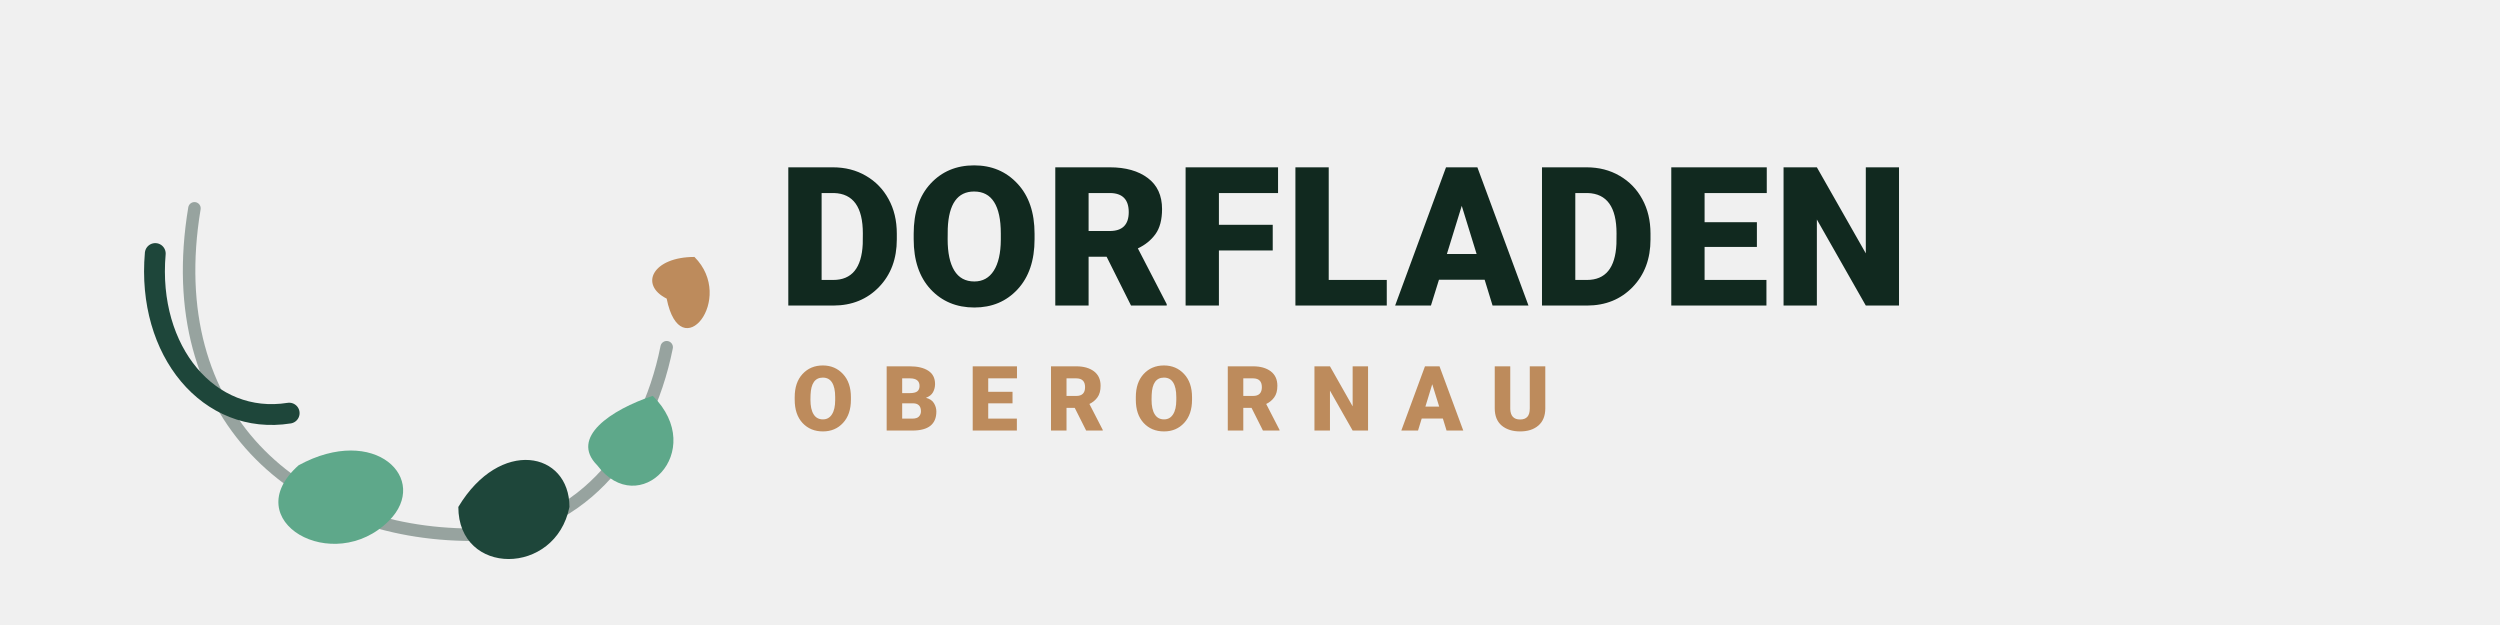
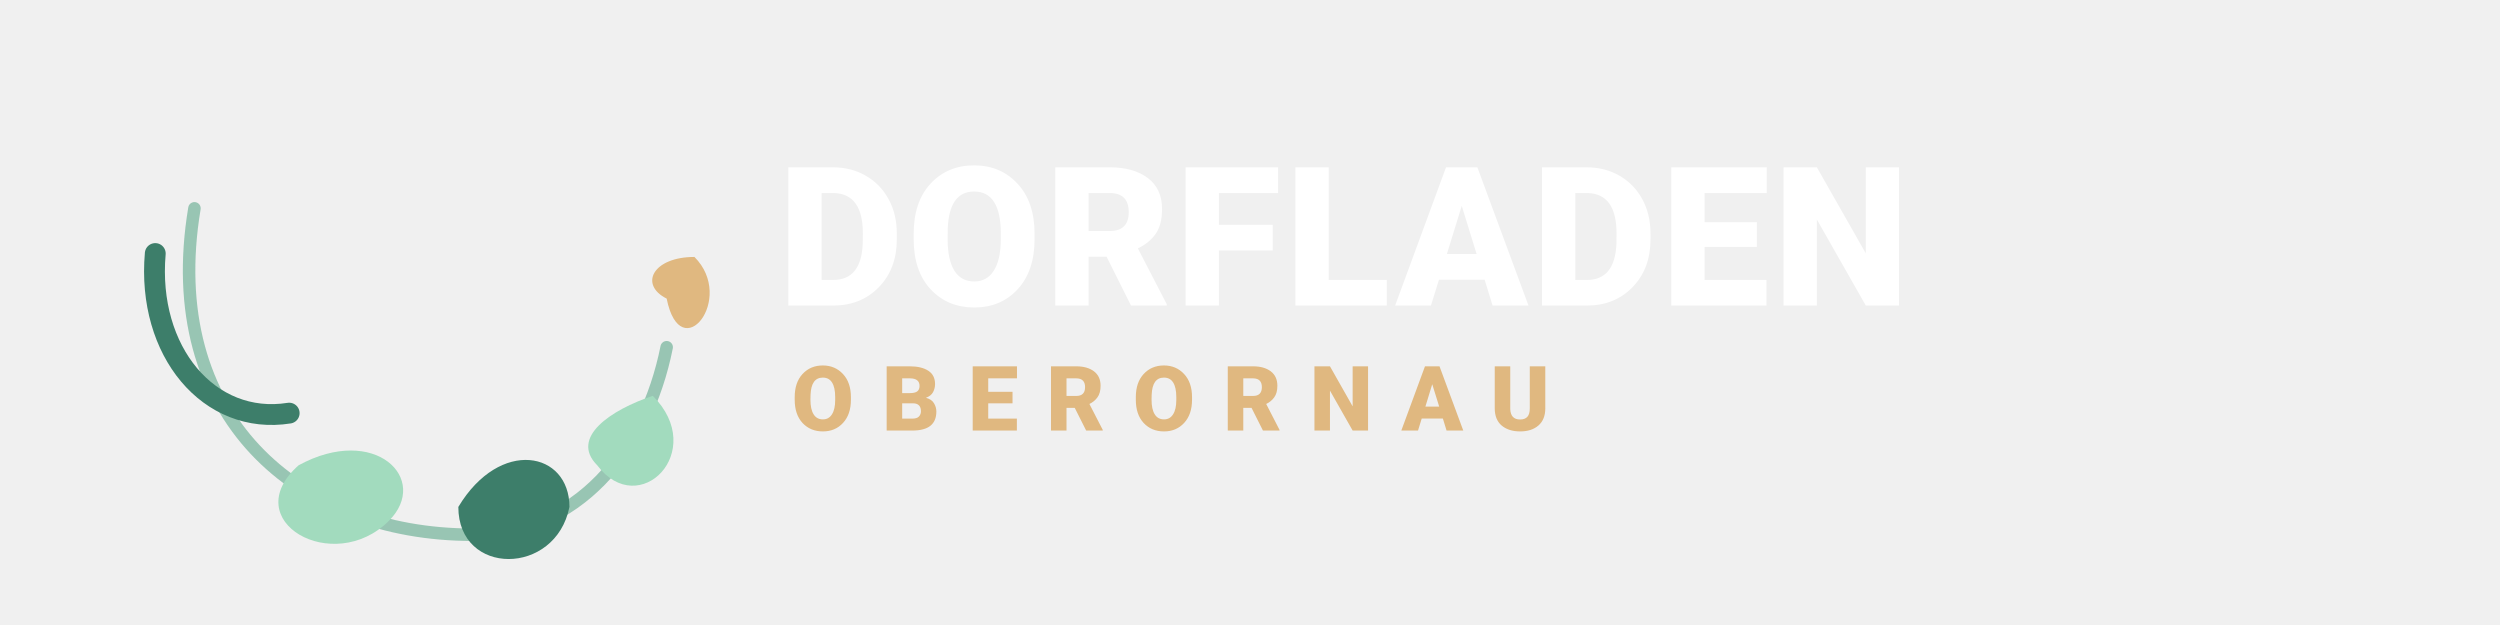
<svg xmlns="http://www.w3.org/2000/svg" viewBox="0 0 360 90" width="100%" height="100%">
  <g transform="translate(10, 0)">
    <g transform="translate(48, 45)">
-       <path d="M -30 -15 C -35 15, -15 32, 10 32 C 25 32, 35 20, 38 5" fill="none" stroke="#123026" stroke-width="1.8" stroke-linecap="round" opacity="0.4" />
-       <path d="M -26 -12 C -36 -2, -36 12, -26 18" fill="none" stroke="#1e463a" stroke-width="3" stroke-linecap="round" transform="rotate(-40, -26, 3)" />
-       <path d="M -15 22 C -24 30, -10 38, -2 30 C 4 24, -4 16, -15 22 Z" fill="#5ea88a" />
-       <path d="M 8 28 C 8 38, 22 38, 24 28 C 24 20, 14 18, 8 28 Z" fill="#1e463a" />
-       <path d="M 28 22 C 34 30, 44 20, 36 12 C 30 14, 24 18, 28 22 Z" fill="#5ea88a" />
-       <path d="M 38 -2 C 40 8, 48 -2, 42 -8 C 36 -8, 34 -4, 38 -2 Z" fill="#bd8b5c" />
+       <path d="M -30 -15 C -35 15, -15 32, 10 32 C 25 32, 35 20, 38 5" fill="none" stroke="#5ea88a" stroke-width="1.8" stroke-linecap="round" opacity="0.6" />
+       <path d="M -26 -12 C -36 -2, -36 12, -26 18" fill="none" stroke="#3d7e6a" stroke-width="3" stroke-linecap="round" transform="rotate(-40, -26, 3)" />
+       <path d="M -15 22 C -24 30, -10 38, -2 30 C 4 24, -4 16, -15 22 Z" fill="#a2dbbe" />
+       <path d="M 8 28 C 8 38, 22 38, 24 28 C 24 20, 14 18, 8 28 Z" fill="#3d7e6a" />
+       <path d="M 28 22 C 34 30, 44 20, 36 12 C 30 14, 24 18, 28 22 Z" fill="#a2dbbe" />
+       <path d="M 38 -2 C 40 8, 48 -2, 42 -8 C 36 -8, 34 -4, 38 -2 Z" fill="#e0b880" />
    </g>
  </g>
  <g transform="translate(112, 0)">
-     <text x="0" y="44" font-family="system-ui, -apple-system, BlinkMacSystemFont, 'Segoe UI', Roboto, sans-serif" font-size="28" font-weight="900" fill="#11291f" letter-spacing="0.5">DORFLADEN</text>
-     <text x="2" y="62" font-family="system-ui, -apple-system, BlinkMacSystemFont, 'Segoe UI', Roboto, sans-serif" font-size="13" font-weight="800" fill="#bd8b5c" letter-spacing="4">OBERORNAU</text>
+     <text x="0" y="44" font-family="system-ui, -apple-system, BlinkMacSystemFont, 'Segoe UI', Roboto, sans-serif" font-size="28" font-weight="900" fill="#ffffff" letter-spacing="0.5">DORFLADEN</text>
+     <text x="2" y="62" font-family="system-ui, -apple-system, BlinkMacSystemFont, 'Segoe UI', Roboto, sans-serif" font-size="13" font-weight="800" fill="#e0b880" letter-spacing="4">OBERORNAU</text>
  </g>
</svg>
